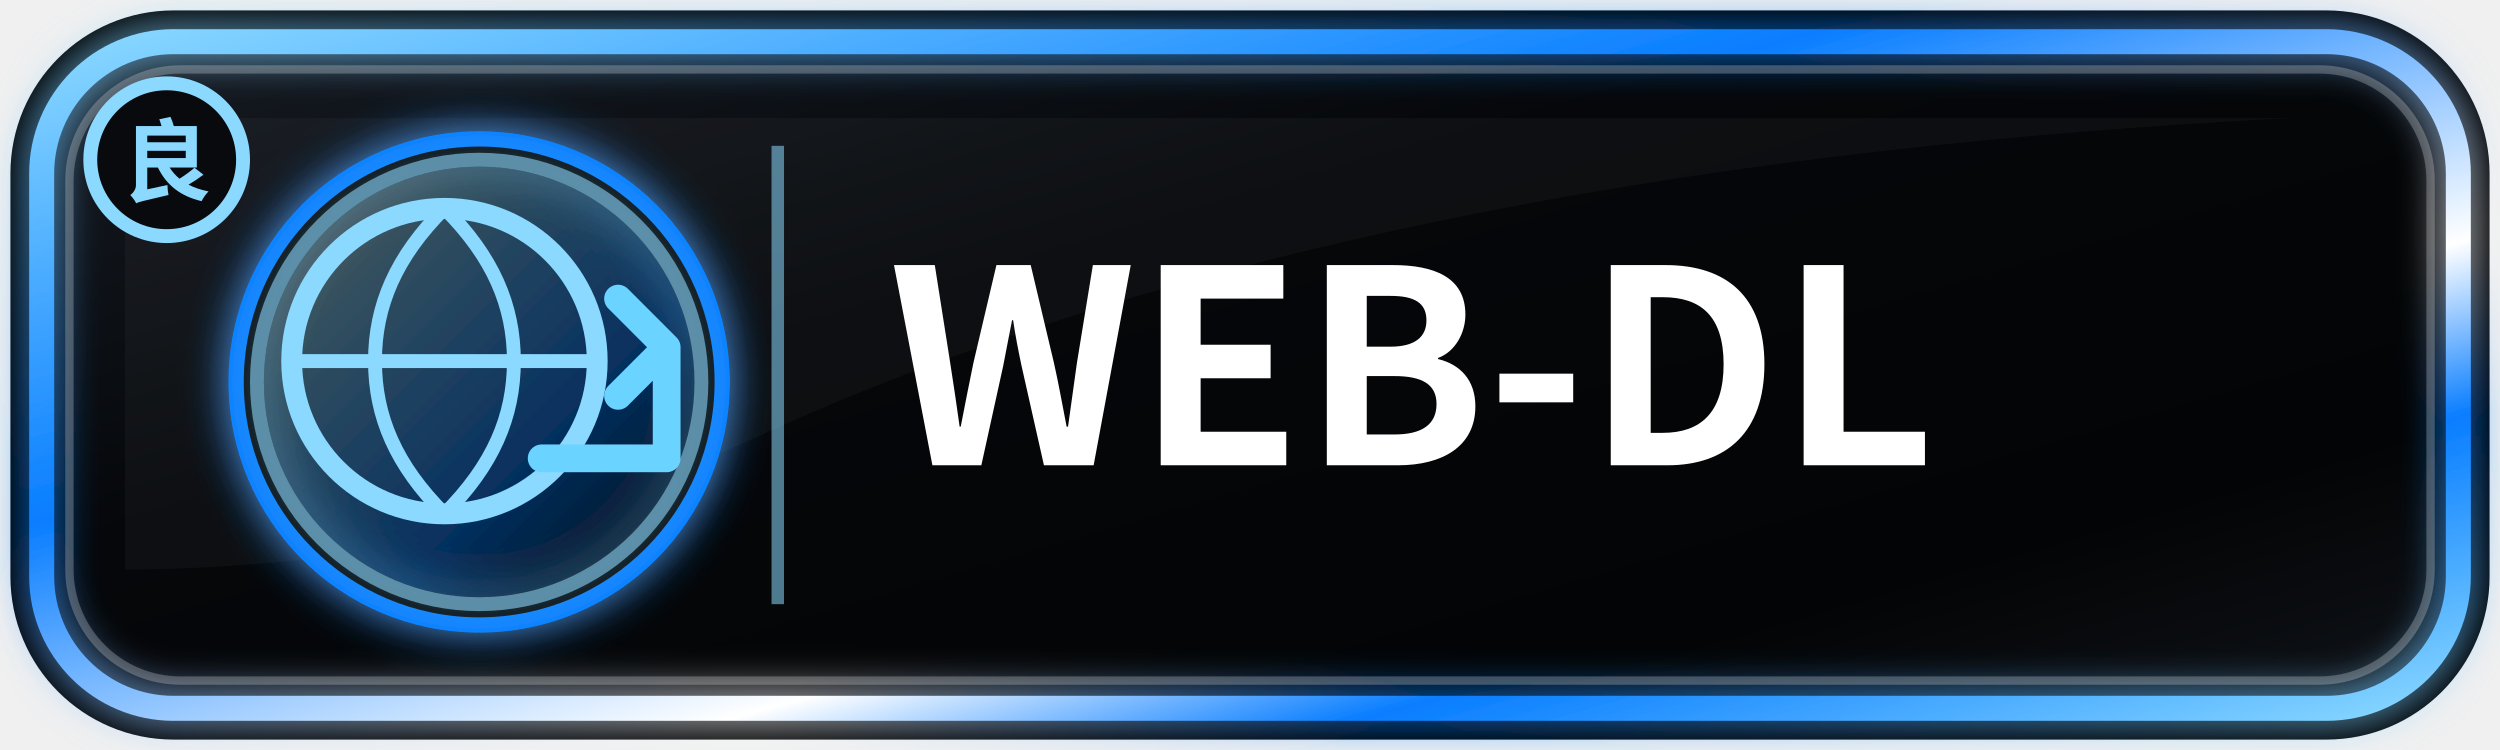
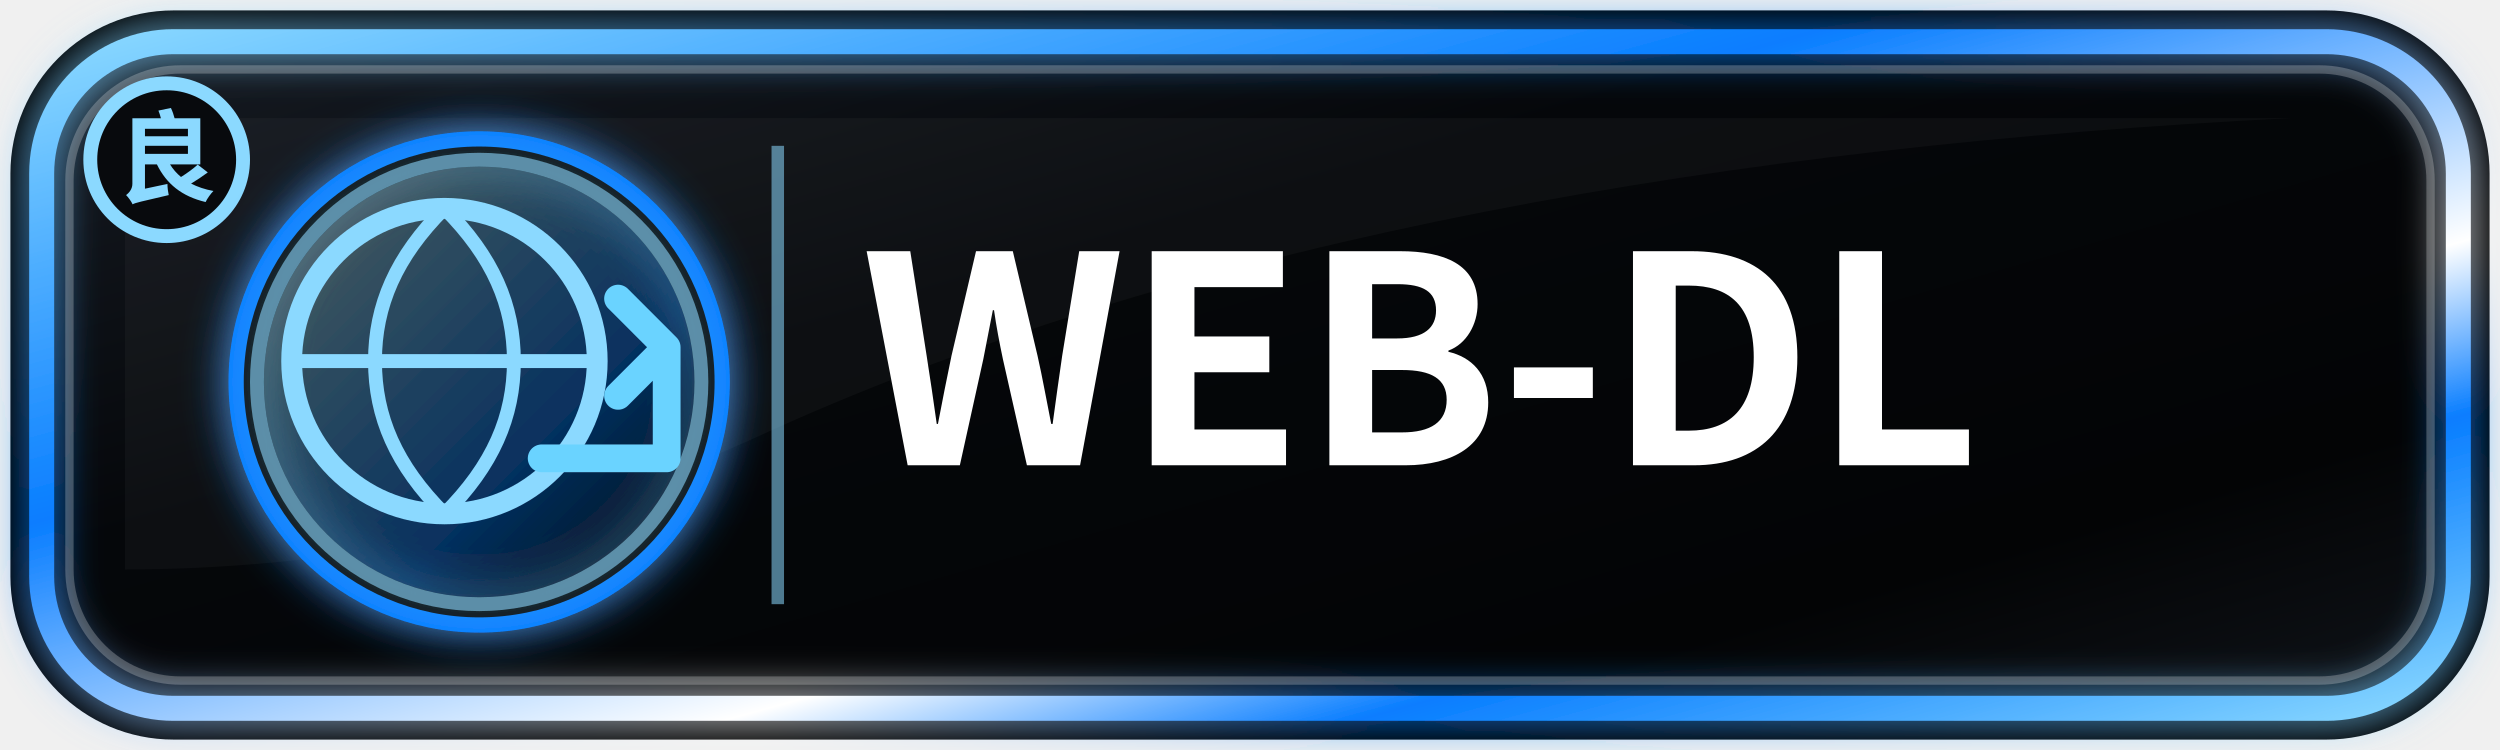
<svg xmlns="http://www.w3.org/2000/svg" width="360" height="108" viewBox="0 0 360 108">
  <defs>
    <linearGradient id="bg" x1="0" y1="0" x2="1" y2="1">
      <stop offset="0" stop-color="#171C24" />
      <stop offset=".38" stop-color="#05070A" />
      <stop offset=".78" stop-color="#030405" />
      <stop offset="1" stop-color="#11151B" />
    </linearGradient>
    <linearGradient id="edge" x1="0" y1="0" x2="1" y2="1">
      <stop offset="0" stop-color="#8BD9FF" />
      <stop offset=".36" stop-color="#087DFF" />
      <stop offset=".65" stop-color="#FFFFFF" />
      <stop offset=".78" stop-color="#087DFF" />
      <stop offset="1" stop-color="#8BD9FF" />
    </linearGradient>
    <linearGradient id="iconFill" x1="0" y1="0" x2="1" y2="1">
      <stop offset="0" stop-color="#FFFFFF" />
      <stop offset=".25" stop-color="#8BD9FF" />
      <stop offset=".65" stop-color="#087DFF" />
      <stop offset="1" stop-color="#0B0D12" />
    </linearGradient>
    <linearGradient id="gold" x1="0" y1="0" x2="1" y2="1">
      <stop offset="0" stop-color="#FFF1A8" />
      <stop offset=".3" stop-color="#FFD45E" />
      <stop offset=".72" stop-color="#B56A00" />
      <stop offset="1" stop-color="#FFF1A8" />
    </linearGradient>
    <filter id="glow" x="-40%" y="-40%" width="180%" height="180%">
      <feGaussianBlur stdDeviation="3" result="b" />
      <feMerge>
        <feMergeNode in="b" />
        <feMergeNode in="SourceGraphic" />
      </feMerge>
    </filter>
    <filter id="soft" x="-20%" y="-20%" width="140%" height="140%">
      <feGaussianBlur stdDeviation="1.2" />
    </filter>
  </defs>
  <rect x="3" y="3" width="354" height="102" rx="22" fill="url(#bg)" stroke="#000000" stroke-width="3" />
  <rect x="6" y="6" width="348" height="96" rx="19" fill="none" stroke="url(#edge)" stroke-width="3.6" filter="url(#glow)" />
  <rect x="10" y="10" width="340" height="88" rx="16" fill="none" stroke="#FFFFFF" stroke-opacity=".24" stroke-width="1.2" />
  <path d="M18 17H330C250 21 173 34 111 62C79 77 45 82 18 82Z" fill="#FFFFFF" opacity=".035" />
  <circle cx="24" cy="23" r="11" fill="#080A0D" stroke="#8BD9FF" stroke-width="2" />
-   <text x="24" y="28" text-anchor="middle" font-family="Noto Sans CJK SC,Arial,sans-serif" font-size="13" font-weight="900" fill="#8BD9FF">良</text>
+   <text x="24" y="28" text-anchor="middle" font-family="Noto Sans CJK SC,Arial,sans-serif" font-size="14.5" font-weight="900" fill="#8BD9FF">良</text>
  <g filter="url(#glow)">
    <circle cx="69" cy="55" r="35" fill="#05070A" stroke="#087DFF" stroke-width="2.2" />
    <circle cx="69" cy="55" r="31" fill="url(#iconFill)" opacity=".34" />
    <circle cx="69" cy="55" r="32" fill="none" stroke="#8BD9FF" stroke-opacity=".58" stroke-width="2" filter="url(#glow)" />
    <circle cx="64" cy="52" r="22" fill="none" stroke="#8BD9FF" stroke-width="3" />
    <path d="M42 52h44M64 30c-7 7-10 14-10 22s3 15 10 22M64 30c7 7 10 14 10 22s-3 15-10 22" fill="none" stroke="#8BD9FF" stroke-width="2" />
    <path d="M78 66h18v-16M96 50l-7-7M96 50l-7 7" fill="none" stroke="#6AD3FF" stroke-width="4" stroke-linecap="round" stroke-linejoin="round" />
  </g>
  <path d="M112 21v66" stroke="#8BD9FF" stroke-opacity=".55" stroke-width="1.8" />
-   <text x="128" y="67" font-family="Noto Sans CJK SC,Arial,sans-serif" font-size="38.9" font-weight="900" fill="#FFFFFF">WEB-DL</text>
+   <text x="124" y="67" font-family="Noto Sans CJK SC,Arial,sans-serif" font-size="41.6" font-weight="900" fill="#FFFFFF">WEB-DL</text>
</svg>
